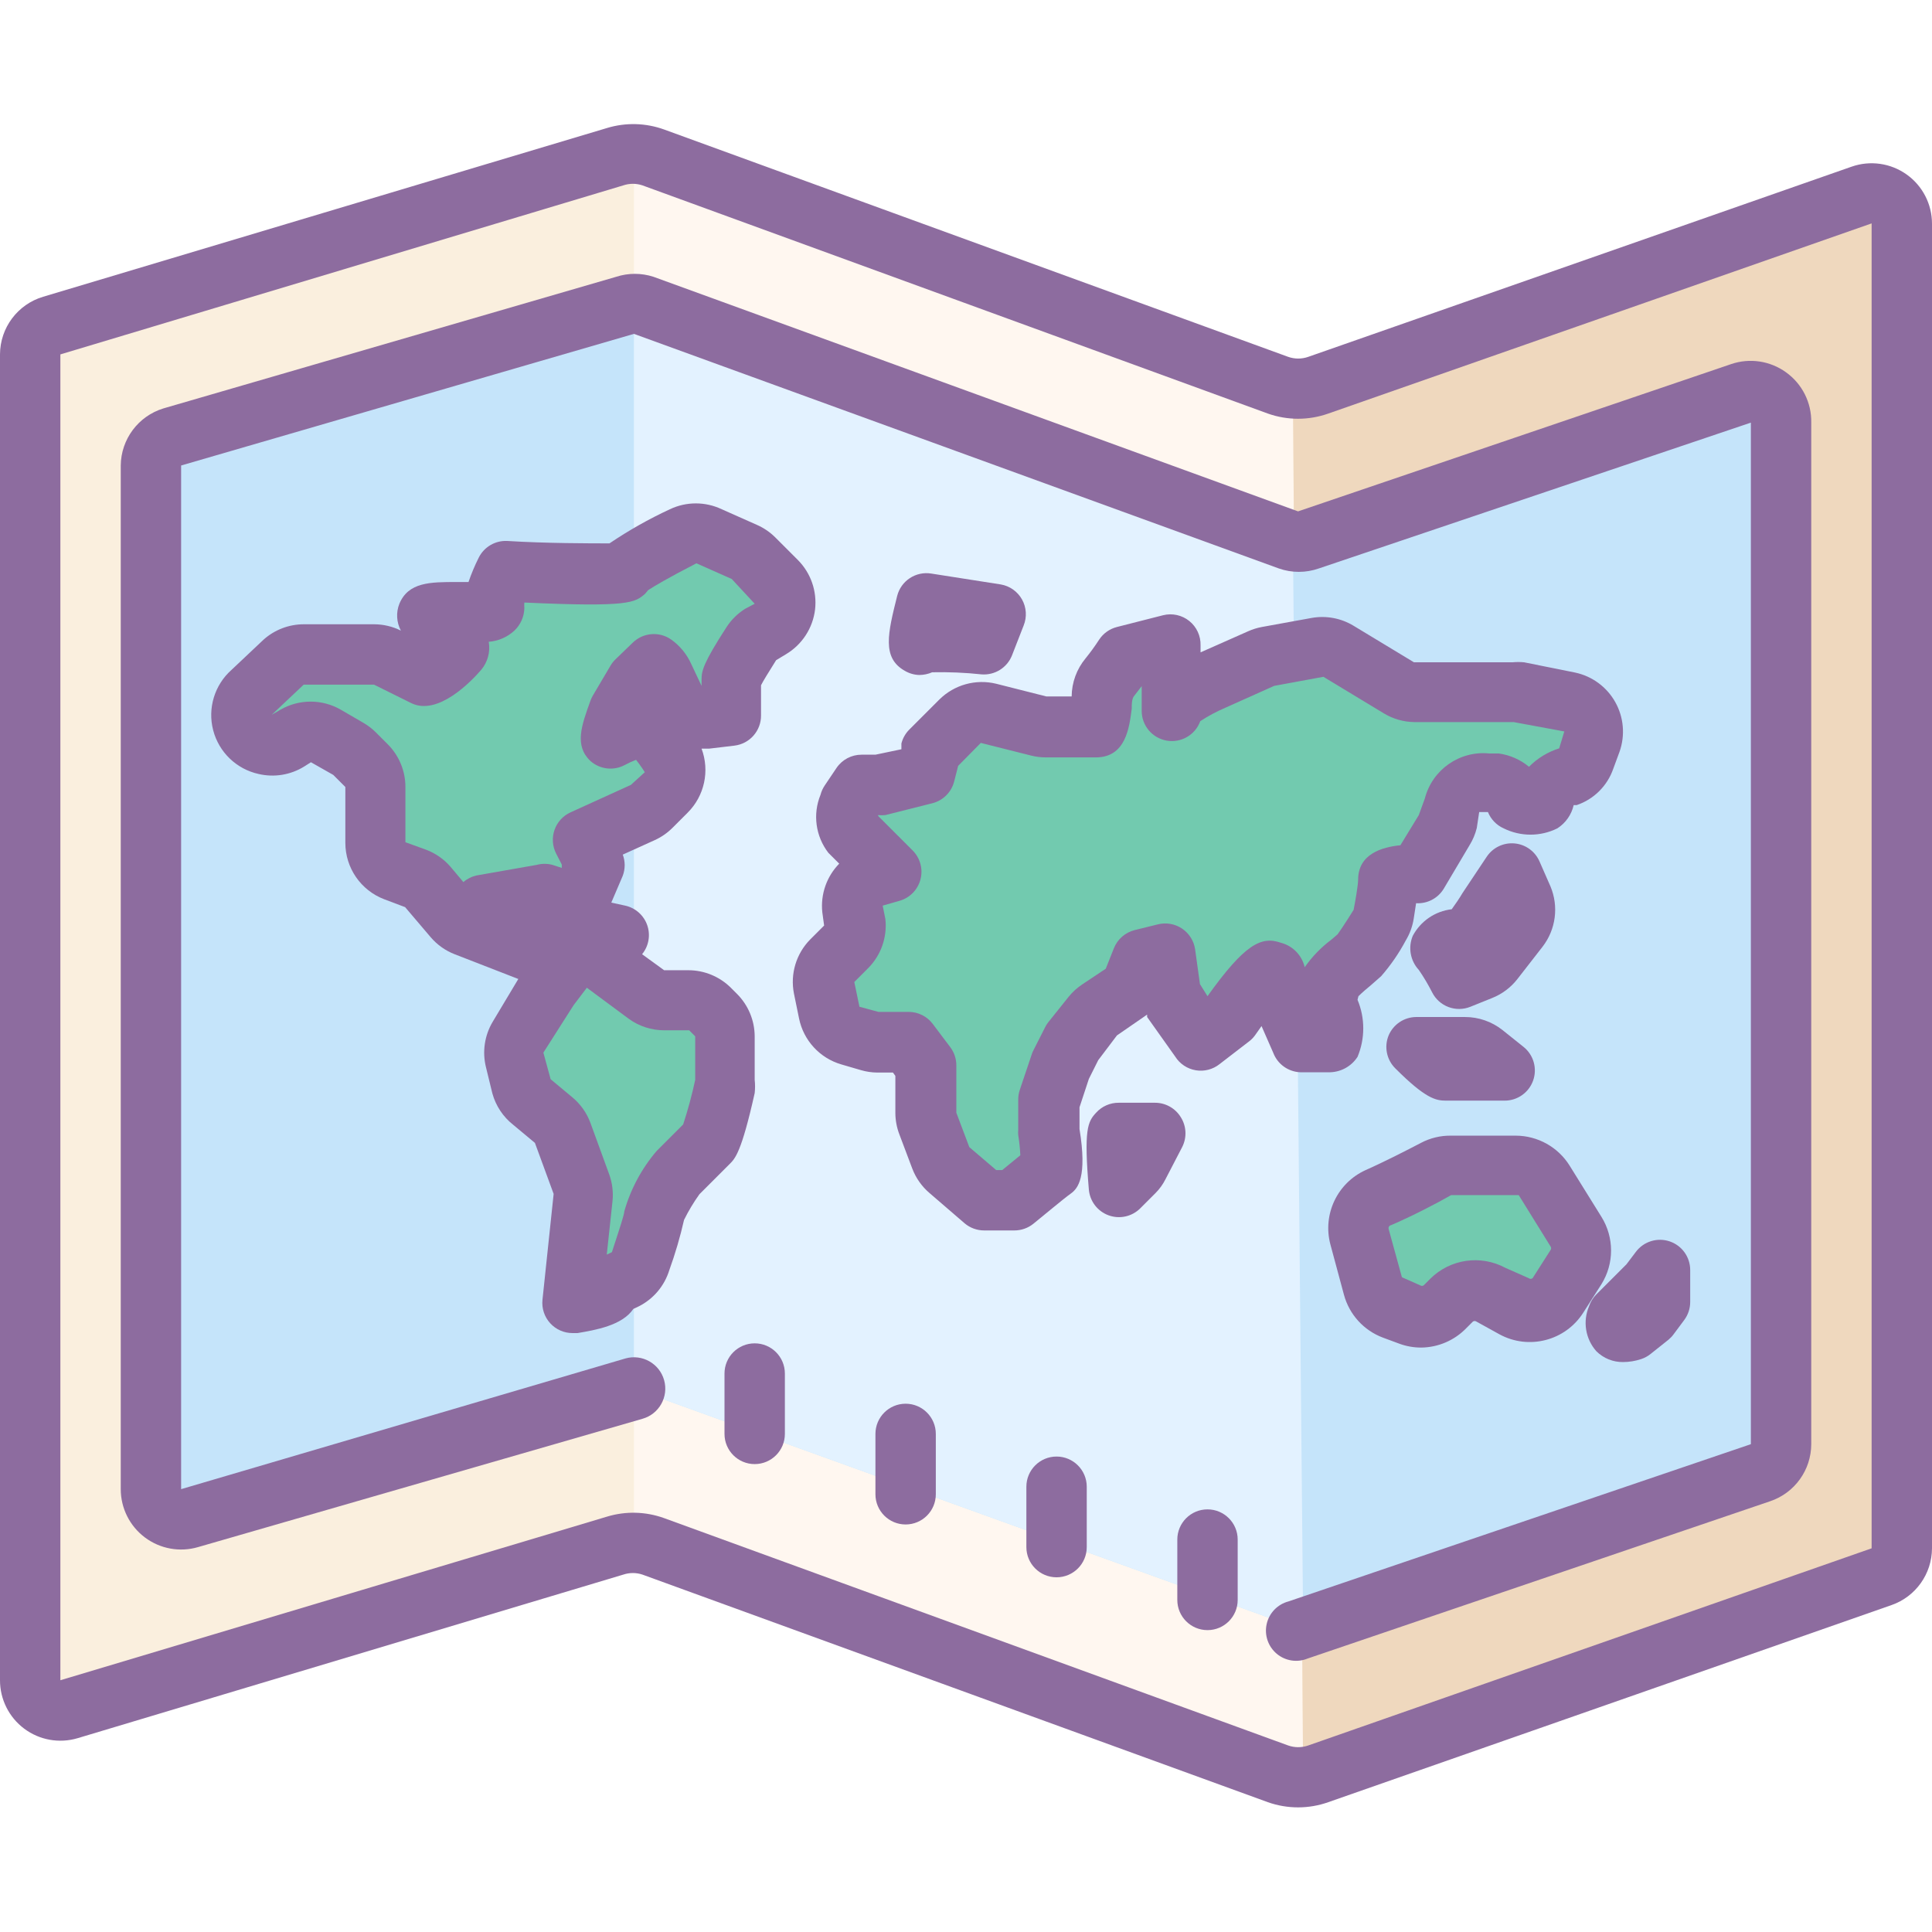
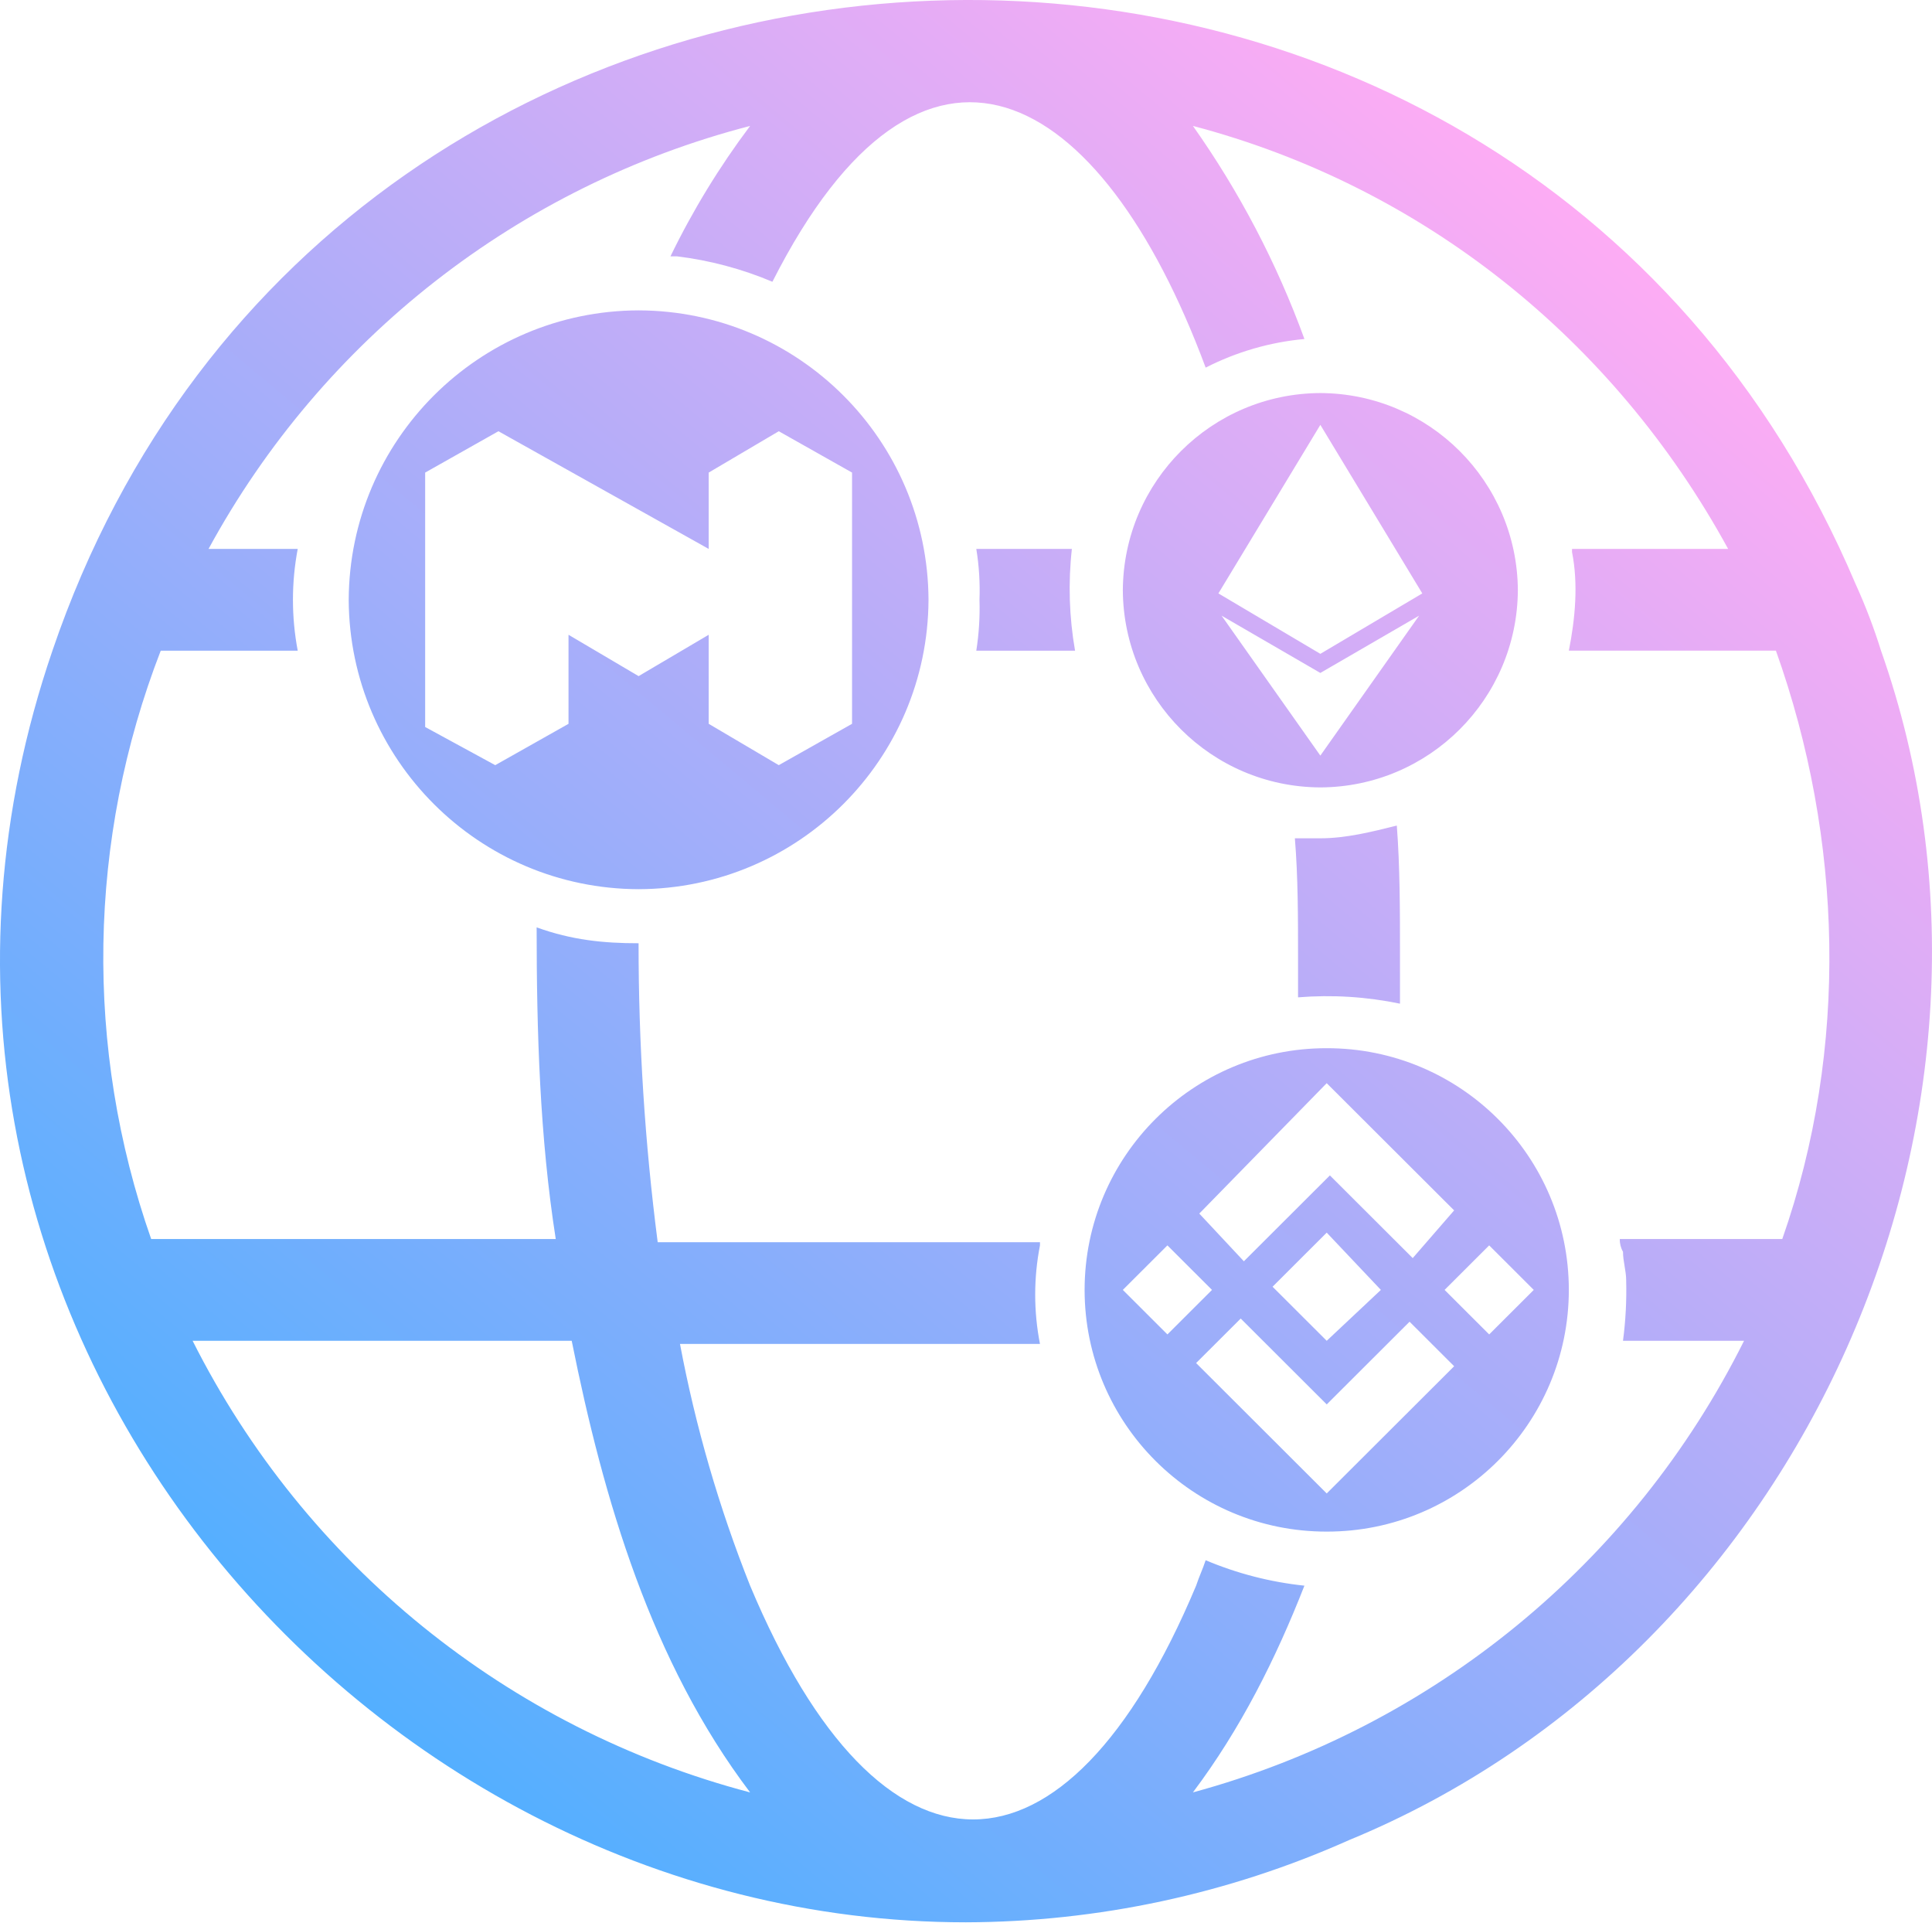
- <svg xmlns="http://www.w3.org/2000/svg" id="Layer_1" data-name="Layer 1" viewBox="0 0 64 64">
-   <polygon points="63 52 42.17 59 22 51 1 57 1 11 21.97 5 42.83 13 63 6 63 52" style="fill:#faefde;" />
-   <polygon points="42.83 13 21 5.01 21 51 43.17 59 42.83 13" style="fill:#fff7f0;" />
-   <polygon points="42.83 13 43.17 59 63 52 63 6 42.83 13" style="fill:#efd8be;" />
-   <polygon points="42.83 18 20.97 10 5 14.66 5 50.67 21 46 43.17 54 59 48.57 59 12.63 42.83 18" style="fill:#c5e4fa;" />
-   <polygon points="42.83 18 21 10.01 21 46 43.17 54 42.83 18" style="fill:#e3f2ff;" />
-   <path d="M33.59,39.75h-1l-1.16-1a1,1,0,0,1-.28-.4l-.43-1.15a1,1,0,0,1-.06-.34V35.29l-.58-.77h-1a1,1,0,0,1-.27,0l-.65-.19a1,1,0,0,1-.69-.75l-.17-.84a1,1,0,0,1,.27-.89l.46-.46a1,1,0,0,0,.28-.8l-.05-.45a1,1,0,0,1,.7-1.05l.56-.16-1.36-1.36c-.19-.19,0-1,0-1l.39-.58h.58l1.55-.39.19-.77,1-1a1,1,0,0,1,.93-.26l1.67.42.24,0H36.3c.19,0,.19-1.36.39-1.55a7.72,7.72,0,0,0,.58-.77l1.55-.39v2.13c0-.39,1.36-1,1.36-1l1.64-.73.22-.07,1.64-.3a1,1,0,0,1,.69.13l2,1.21a1,1,0,0,0,.51.15h3.3l.19,0,1.69.34a1,1,0,0,1,.73,1.3l-.21.57a1,1,0,0,1-.59.59c-.33.11-.75.32-.75.67,0,.58-.94.16-.94.16a1,1,0,0,0-.8-.61l-.31,0a1,1,0,0,0-1.06.74l-.14.57a1,1,0,0,1-.12.28l-.89,1.42s-1,0-1,.19-.11.83-.16,1.17a.93.93,0,0,1-.13.35,9,9,0,0,1-.68,1c-.19.19-1,.77-1,1s-.39.19-.19.58.39,1.36.19,1.36h-1l-.71-1.6a1,1,0,0,1-.08-.29l0-.35c-.07-.63-1.49,1.47-1.49,1.47l-1,.77-.86-1.37a1,1,0,0,1-.14-.38l-.16-1.15-.77.19-.39,1-1,.69a1,1,0,0,0-.22.2l-.68.85-.39.77-.39,1.16v1s.19,1.16,0,1.36S33.59,39.75,33.59,39.75Z" style="fill:#72caaf;" />
-   <path d="M37.07,39.32s-.15-1.8,0-1.8h1.2l-.54,1.09a.76.76,0,0,1-.14.2Z" style="fill:#72caaf;" />
-   <path d="M45.66,39.67c.66-.28,1.5-.72,1.9-.93a1.09,1.09,0,0,1,.51-.13h2.15a1.1,1.1,0,0,1,.94.52l1.06,1.71a1.1,1.1,0,0,1,0,1.17l-.6.94a1.1,1.1,0,0,1-1.45.37l-.76-.42a1.1,1.1,0,0,0-1.3.19l-.22.22a1.1,1.1,0,0,1-1.16.25l-.54-.2a1.1,1.1,0,0,1-.68-.75L45,41A1.1,1.1,0,0,1,45.66,39.67Z" style="fill:#72caaf;" />
-   <path d="M54.65,42.54,53.59,43.6s-.12.35,0,.47.47,0,.47,0l.59-.47.35-.47V42.07Z" style="fill:#72caaf;" />
-   <path d="M50.07,28.94,49.3,30.1s-.58,1-.77,1-1,.19-.77.39a6.21,6.21,0,0,1,.58,1l.72-.29a1,1,0,0,0,.41-.31l.84-1.08a1,1,0,0,0,.13-1Z" style="fill:#72caaf;" />
-   <path d="M46.91,34.68H48.5a1,1,0,0,1,.61.21l.7.56H47.88C47.69,35.46,46.91,34.68,46.91,34.68Z" style="fill:#72caaf;" />
-   <path d="M30.68,20s-.39,1.55-.19,1.36a7.81,7.81,0,0,1,2.13,0l.39-1Z" style="fill:#72caaf;" />
-   <path d="M18.92,43.17l.37-3.51a1,1,0,0,0-.05-.44l-.62-1.7a1,1,0,0,0-.3-.42l-.72-.6a1,1,0,0,1-.33-.52l-.21-.86a1,1,0,0,1,.11-.75l1-1.61.59-.79-3.31-1.29a1,1,0,0,1-.4-.28l-.85-1a1,1,0,0,0-.41-.28l-.69-.26a1,1,0,0,1-.65-.93V26.07a1,1,0,0,0-.29-.7l-.4-.4a1,1,0,0,0-.21-.16l-.74-.43a1,1,0,0,0-1,0l-.22.14a1,1,0,0,1-1.37-.32v0a1,1,0,0,1,.18-1.27l1.06-1a1,1,0,0,1,.67-.26h2.33a1,1,0,0,1,.45.11l1.23.61c.09,0,1.43-1,1.1-.92s-.68-.77-1-1c-.43-.39,2.16,0,2.16-.35A4,4,0,0,1,16.76,19a26.27,26.27,0,0,0,3.93,0,9.4,9.4,0,0,1,1.94-1.16,1,1,0,0,1,.86,0l1.17.52a1,1,0,0,1,.3.21l.75.75a1,1,0,0,1-.18,1.55l-.33.2a1,1,0,0,0-.31.3,6.16,6.16,0,0,0-.67,1.19v1.18l-.84.11a1,1,0,0,1-1-.58L22,22.37a1,1,0,0,0-.33-.41l-.57.55-.59,1s-.35,1-.23.89c.3-.16.92-.45,1.21-.3a3.12,3.12,0,0,1,.75.88,1,1,0,0,1-.13,1.25l-.49.49a1,1,0,0,1-.29.2l-2,.91.39.79L19.12,30l-1.18-.39L16,30l4.5,1-1,.59,1.9,1.38a1,1,0,0,0,.59.19h.84a1,1,0,0,1,.7.29l.2.2a1,1,0,0,1,.29.7v1.44A1,1,0,0,1,24,36a9.07,9.07,0,0,1-.57,1.86l-1,1a4.93,4.93,0,0,0-.79,1.38,15.17,15.17,0,0,1-.45,1.55,1,1,0,0,1-.53.59c-.28.13-.6.31-.6.42S18.92,43.17,18.92,43.17Z" style="fill:#72caaf;" />
-   <path d="M63.16,5.78a2,2,0,0,0-1.82-.26l-18,6.3a1,1,0,0,1-.67,0L22,4.29a3,3,0,0,0-1.89-.05L1.43,9.83A2,2,0,0,0,0,11.74V55.66a2,2,0,0,0,2.57,1.92l18.08-5.42a1,1,0,0,1,.63,0L42,59.7a3,3,0,0,0,2,0l18.66-6.53A2,2,0,0,0,64,51.29V7.41A2,2,0,0,0,63.16,5.78ZM62,51.29,43.34,57.82a1,1,0,0,1-.67,0L22,50.29a3,3,0,0,0-1.89-.05L2,55.66V11.74l18.65-5.6a1,1,0,0,1,.63,0L42,13.7a3,3,0,0,0,2,0l18-6.3V51.29h0Z" style="fill:#8d6c9f;" />
-   <path d="M59.16,12.33a2,2,0,0,0-1.81-.27L43,16.94,21.65,9.17a2,2,0,0,0-1.24,0l-15,4.36A2,2,0,0,0,4,15.42V49.33a2,2,0,0,0,2.56,1.92L21.28,47A1,1,0,0,0,20.72,45L6,49.33V15.42l15-4.36,21.36,7.77a2,2,0,0,0,1.33,0L58,14V47.84L42.68,53.05a1,1,0,1,0,.64,1.89l15.32-5.21A2,2,0,0,0,60,47.84V14A2,2,0,0,0,59.16,12.33Z" style="fill:#8d6c9f;" />
-   <path d="M25,44.5a1,1,0,0,0-1,1v2a1,1,0,0,0,2,0v-2A1,1,0,0,0,25,44.5Z" style="fill:#8d6c9f;" />
-   <path d="M30,46.5a1,1,0,0,0-1,1v2a1,1,0,0,0,2,0v-2A1,1,0,0,0,30,46.5Z" style="fill:#8d6c9f;" />
-   <path d="M35,48.25a1,1,0,0,0-1,1v2a1,1,0,0,0,2,0v-2A1,1,0,0,0,35,48.25Z" style="fill:#8d6c9f;" />
-   <path d="M40,50a1,1,0,0,0-1,1v2a1,1,0,0,0,2,0V51A1,1,0,0,0,40,50Z" style="fill:#8d6c9f;" />
-   <path d="M43.07,35.52h1a1.12,1.12,0,0,0,.9-.51,2.45,2.45,0,0,0,0-1.89L45,33c.11-.11.31-.28.42-.37l.33-.29a6.28,6.28,0,0,0,.82-1.19,2,2,0,0,0,.26-.71l.08-.52a1,1,0,0,0,.91-.47L48.68,28a2,2,0,0,0,.24-.57L49,26.9l.29,0a1,1,0,0,0,.52.54,2,2,0,0,0,1.78,0,1.24,1.24,0,0,0,.54-.77l.1,0a1.94,1.94,0,0,0,1.21-1.2l.21-.57a2,2,0,0,0-1.47-2.62l-1.69-.34a2,2,0,0,0-.39,0H46.84l-2-1.21a2,2,0,0,0-1.39-.26l-1.65.3a2,2,0,0,0-.45.14l-1.58.7v-.23a1,1,0,0,0-1.24-1L37,20.77a1,1,0,0,0-.59.42,7.29,7.29,0,0,1-.45.62,2,2,0,0,0-.46,1.26h-.84L33,22.65a2,2,0,0,0-1.88.52l-1,1a1,1,0,0,0-.26.46l0,.19L29,25h-.46a1,1,0,0,0-.83.44l-.39.58a1,1,0,0,0-.14.31,1.94,1.94,0,0,0,.26,1.92l.36.36a2,2,0,0,0-.56,1.61l.06.44-.46.46a2,2,0,0,0-.54,1.79l.17.83a2,2,0,0,0,1.4,1.52l.65.19a2,2,0,0,0,.54.08h.52l.08.11v1.23a2,2,0,0,0,.13.7l.43,1.14a2,2,0,0,0,.57.81l1.16,1a1,1,0,0,0,.65.24h1a1,1,0,0,0,.63-.22c.3-.24,1-.83,1.24-1s.55-.55.29-2.14v-.72l.31-.94.31-.62L37,34.3l1-.69h0l0,.08L38.93,35a1,1,0,0,0,1.47.25l1-.77a1,1,0,0,0,.2-.22l.19-.27.39.89A1,1,0,0,0,43.07,35.52ZM40,33l-.25-.4-.16-1.15a1,1,0,0,0-1.23-.83l-.77.19a1,1,0,0,0-.69.6l-.27.68-.78.52a2,2,0,0,0-.45.41l-.68.85a.94.94,0,0,0-.11.18l-.39.77a.89.89,0,0,0-.05.13l-.39,1.16a1,1,0,0,0-.05.32v1a1,1,0,0,0,0,.17,6.12,6.12,0,0,1,.07.67l-.6.49H33L32.11,38l-.43-1.14V35.29a1,1,0,0,0-.2-.6l-.58-.77a1,1,0,0,0-.8-.4h-1l-.63-.17-.17-.82.46-.46a2,2,0,0,0,.57-1.62L29.24,30l.56-.16a1,1,0,0,0,.43-1.67l-1.14-1.14V27h0a1,1,0,0,0,.24,0l1.55-.39a1,1,0,0,0,.73-.73l.13-.51.75-.76,1.67.42a2,2,0,0,0,.48.06H36.3c1,0,1.11-1,1.19-1.61,0-.14,0-.29.06-.4l.27-.35v.82a1,1,0,0,0,1.94.34,5.33,5.33,0,0,1,.82-.44l1.63-.73,1.63-.3,2,1.21a2,2,0,0,0,1,.29h3.3l1.68.31-.17.56a2.44,2.44,0,0,0-1,.61,2,2,0,0,0-1-.44l-.31,0a2,2,0,0,0-2.14,1.49L47,27l-.61,1c-.61.06-1.4.29-1.4,1.14,0,.18-.1.75-.15,1-.31.5-.5.77-.53.81l-.21.18a4,4,0,0,0-.88.91,1.09,1.09,0,0,0-.79-.81C41.78,31,41.23,31.28,40,33Z" style="fill:#8d6c9f;" />
-   <path d="M39.11,37a1,1,0,0,0-.85-.47h-1.2a1,1,0,0,0-.75.33c-.28.3-.41.55-.24,2.55a1,1,0,0,0,1.7.62l.51-.51a1.78,1.78,0,0,0,.33-.46L39.16,38A1,1,0,0,0,39.11,37Z" style="fill:#8d6c9f;" />
-   <path d="M44.07,41.22l.45,1.67a2.1,2.1,0,0,0,1.29,1.42l.54.2a2.08,2.08,0,0,0,.73.13A2.11,2.11,0,0,0,48.57,44l.22-.22a.1.1,0,0,1,.12,0l.76.42a2.1,2.1,0,0,0,2.78-.72l.6-.94a2.11,2.11,0,0,0,0-2.23L52,38.62a2.11,2.11,0,0,0-1.79-1H48.07a2.07,2.07,0,0,0-1,.24c-.42.22-1.22.63-1.83.9A2.11,2.11,0,0,0,44.07,41.22Zm2-.63c.68-.29,1.53-.73,2-1l2.24,0,1.06,1.71a.1.1,0,0,1,0,.1l-.6.94a.1.1,0,0,1-.13,0L49.87,42a2.11,2.11,0,0,0-2.49.36l-.22.22a.1.1,0,0,1-.11,0l-.61-.27L46,40.71A.1.1,0,0,1,46.06,40.59Z" style="fill:#8d6c9f;" />
-   <path d="M53.77,45.12a1.92,1.92,0,0,0,.6-.1,1,1,0,0,0,.31-.17l.59-.47a1,1,0,0,0,.17-.18l.35-.47a1,1,0,0,0,.2-.6V42.07a1,1,0,0,0-1.8-.6l-.31.41-1,1a1,1,0,0,0-.24.39,1.41,1.41,0,0,0,.24,1.49A1.23,1.23,0,0,0,53.77,45.12Z" style="fill:#8d6c9f;" />
-   <path d="M47.44,32.87a1,1,0,0,0,1.27.48l.72-.29a2,2,0,0,0,.83-.62l.84-1.08a2,2,0,0,0,.26-2L51,28.54a1,1,0,0,0-1.75-.16l-.8,1.2c-.1.17-.25.39-.36.54A1.68,1.68,0,0,0,46.8,31,1.06,1.06,0,0,0,47,32.13,6.48,6.48,0,0,1,47.44,32.87Z" style="fill:#8d6c9f;" />
-   <path d="M46,34.3a1,1,0,0,0,.22,1.09c1,1,1.34,1.07,1.68,1.07h1.94a1,1,0,0,0,.63-1.78l-.7-.56a2,2,0,0,0-1.24-.43H46.91A1,1,0,0,0,46,34.3Z" style="fill:#8d6c9f;" />
-   <path d="M30.45,22.36a1.09,1.09,0,0,0,.43-.09,12.78,12.78,0,0,1,1.64.07,1,1,0,0,0,1-.62l.39-1a1,1,0,0,0-.76-1.36L30.85,19a1,1,0,0,0-1.13.74c-.31,1.24-.51,2.05.25,2.48A1,1,0,0,0,30.45,22.36Z" style="fill:#8d6c9f;" />
-   <path d="M27,20.19a2,2,0,0,0-.57-1.64l-.75-.75a2,2,0,0,0-.6-.41l-1.17-.52a2,2,0,0,0-1.72,0,14.34,14.34,0,0,0-2,1.13c-.61,0-2.12,0-3.39-.08a1,1,0,0,0-.94.55,6.47,6.47,0,0,0-.34.81h-.39c-.87,0-1.6,0-1.9.72a1.06,1.06,0,0,0,.05.89h0a2,2,0,0,0-.89-.21H10.06a2,2,0,0,0-1.33.51l-1.06,1a2,2,0,0,0,.9,3.45,2,2,0,0,0,1.51-.25l.22-.14.74.42.4.4v1.85a2,2,0,0,0,1.29,1.87l.69.26.85,1a2,2,0,0,0,.79.56l2.11.82-.85,1.42a2,2,0,0,0-.22,1.51l.21.86A2,2,0,0,0,17,37.26l.72.6.62,1.69-.37,3.51a1,1,0,0,0,1,1.1h.16c.59-.1,1.48-.25,1.85-.8l.19-.09a2,2,0,0,0,1-1.19,14.12,14.12,0,0,0,.49-1.67,6.09,6.09,0,0,1,.51-.85l1-1c.18-.18.39-.38.83-2.35a2,2,0,0,0,0-.44V34.33a2,2,0,0,0-.59-1.41l-.2-.2a2,2,0,0,0-1.41-.58H22l-.73-.53A1,1,0,0,0,20.71,30l-.46-.1.38-.89a1,1,0,0,0,0-.7l1.06-.48a2,2,0,0,0,.59-.41l.5-.5a2,2,0,0,0,.46-2.12l.25,0,.84-.1a1,1,0,0,0,.88-1v-1c.07-.14.23-.4.5-.83l.33-.2A2,2,0,0,0,27,20.19ZM20.83,33.75a2,2,0,0,0,1.17.38h.83l.2.2v1.44a14.5,14.5,0,0,1-.4,1.48l-.88.88a5.31,5.31,0,0,0-1.07,2c0,.1-.13.49-.41,1.35l-.17.08.19-1.77a2,2,0,0,0-.11-.89l-.62-1.7a2,2,0,0,0-.6-.85l-.72-.6L18,34.87,19,33.3l.44-.58Zm3.85-13.58a2,2,0,0,0-.61.6c-.77,1.19-.83,1.45-.83,1.74v.21L22.9,22a2,2,0,0,0-.66-.81,1,1,0,0,0-1.28.1l-.57.55a1,1,0,0,0-.16.2l-.59,1a1,1,0,0,0-.08.17c-.3.83-.54,1.49,0,2a1,1,0,0,0,1.14.13,3.28,3.28,0,0,1,.37-.17c.07.09.17.22.29.41L20.9,26l-2,.91a1,1,0,0,0-.48,1.36l.19.37,0,.11-.31-.1a1,1,0,0,0-.52,0L15.79,29a1,1,0,0,0-.44.22l-.42-.5a2,2,0,0,0-.81-.57l-.69-.25V26.07a2,2,0,0,0-.58-1.41l-.4-.4a2,2,0,0,0-.42-.32l-.74-.43a2,2,0,0,0-2,0L9,23.68l1.06-1h2.33l1.23.61c.89.44,2-.73,2.32-1.1a1.14,1.14,0,0,0,.25-.93,1.41,1.41,0,0,0,.85-.37,1.06,1.06,0,0,0,.33-.75,1,1,0,0,1,0-.18c3.5.16,3.66,0,4-.29l.1-.12c.18-.12.65-.4,1.6-.89l1.17.52L25,20Z" style="fill:#8d6c9f;" />
+ <svg xmlns="http://www.w3.org/2000/svg" width="411.644" height="409.52" viewBox="0 0 411.644 409.52">
+   <defs>
+     <linearGradient id="linear-gradient" x1="0.171" y1="0.877" x2="0.81" y2="0.112" gradientUnits="objectBoundingBox">
+       <stop offset="0" stop-color="#52afff" />
+       <stop offset="1" stop-color="#fdacf4" />
+     </linearGradient>
+   </defs>
+   <path id="Intersection_3" data-name="Intersection 3" d="M-3186.7,193.614c60.41-177.51,310.874-187,384.181-14.227a121.569,121.569,0,0,1,5.43,14.227c34.617,98.241-16.29,213.419-113.354,253.393a201.743,201.743,0,0,1-81.654,17.509C-3123.515,464.516-3234.074,332.105-3186.7,193.614ZM-3038.049,392.8c27.83,66.4,67.2,66.4,95.029,0,.677-2.032,1.356-3.387,2.035-5.42a74.017,74.017,0,0,0,21.042,5.42c-6.109,15.583-13.576,30.489-23.757,44.039a185.455,185.455,0,0,0,117.426-96.207h-25.792a81.916,81.916,0,0,0,.678-12.873c0-2.033-.678-4.065-.678-6.1a5.111,5.111,0,0,1-.679-2.71h34.618c14.254-40.651,12.9-85.368-1.358-125.341h-44.119c1.357-6.776,2.036-14.228.678-21v-.677h33.26c-24.436-44.716-65.161-77.237-114.033-90.11a193.139,193.139,0,0,1,23.757,45.394,57.824,57.824,0,0,0-21.042,6.1c-22.4-60.3-60.41-81.3-92.312-18.293a75.686,75.686,0,0,0-20.362-5.42h-1.357a169.3,169.3,0,0,1,16.968-27.779,183.779,183.779,0,0,0-115.389,90.11h19a58.246,58.246,0,0,0,0,21.681h-29.187a180.95,180.95,0,0,0-2.037,125.341h86.2c-3.394-21.68-4.072-44.039-4.072-66.4,7.466,2.71,14.254,3.387,21.72,3.387a493.774,493.774,0,0,0,4.073,63.686h81.451v.678a54.659,54.659,0,0,0,0,21h-76.7A278.5,278.5,0,0,0-3038.049,392.8Zm0,44.039c-21.041-27.778-31.223-62.332-38.011-96.208h-80.772A185.873,185.873,0,0,0-3038.049,436.844Zm71.271-107.048a51.516,51.516,0,0,1,51.586-51.492,51.516,51.516,0,0,1,51.586,51.492,51.516,51.516,0,0,1-51.586,51.491A51.516,51.516,0,0,1-2966.778,329.8Zm23.758,15.583,27.828,27.779,27.151-27.1-9.5-9.485-17.648,17.616-18.327-18.293Zm16.289-16.26,11.539,11.518,11.54-10.841-11.54-12.2Zm36.653.677,9.5,9.485,9.5-9.485-9.5-9.485Zm-68.556,0,9.5,9.485,9.5-9.485-9.5-9.485Zm16.291-16.261,9.5,10.163,18.327-18.293,17.648,17.616,8.824-10.163-27.151-27.1Zm21.042-46.071v-8.13c0-8.808,0-17.616-.678-25.746h5.43c5.43,0,10.86-1.355,16.291-2.71.677,8.808.677,18.293.677,27.779v10.162A76.583,76.583,0,0,0-2921.3,267.464Zm-202.271-84.69a61.936,61.936,0,0,1,61.768-61.654,61.936,61.936,0,0,1,61.768,61.654,61.936,61.936,0,0,1-61.768,61.654A61.937,61.937,0,0,1-3123.573,182.774Zm76.7,26.423L-3031.94,218l15.612-8.808V155.672l-15.612-8.808-14.933,8.808v16.261l-44.8-25.069-15.611,8.808v54.2l14.933,8.13,15.612-8.808V190.226l14.932,8.808,14.933-8.808Zm88.239-28.456a42.257,42.257,0,0,1,42.084-42.006,42.256,42.256,0,0,1,42.083,42.006,42.256,42.256,0,0,1-42.083,42.006A42.257,42.257,0,0,1-2958.633,180.741Zm42.084,35.231,21.042-29.811-21.042,12.2-21.042-12.2Zm-21.721-34.554,21.721,12.873,21.721-12.873-21.721-35.908Zm-51.585,12.2a58.175,58.175,0,0,0,.679-10.84,54.669,54.669,0,0,0-.679-10.841h20.364a76.53,76.53,0,0,0,.678,21.68Z" transform="translate(3197.871 -54.995)" fill="url(#linear-gradient)" />
</svg>
